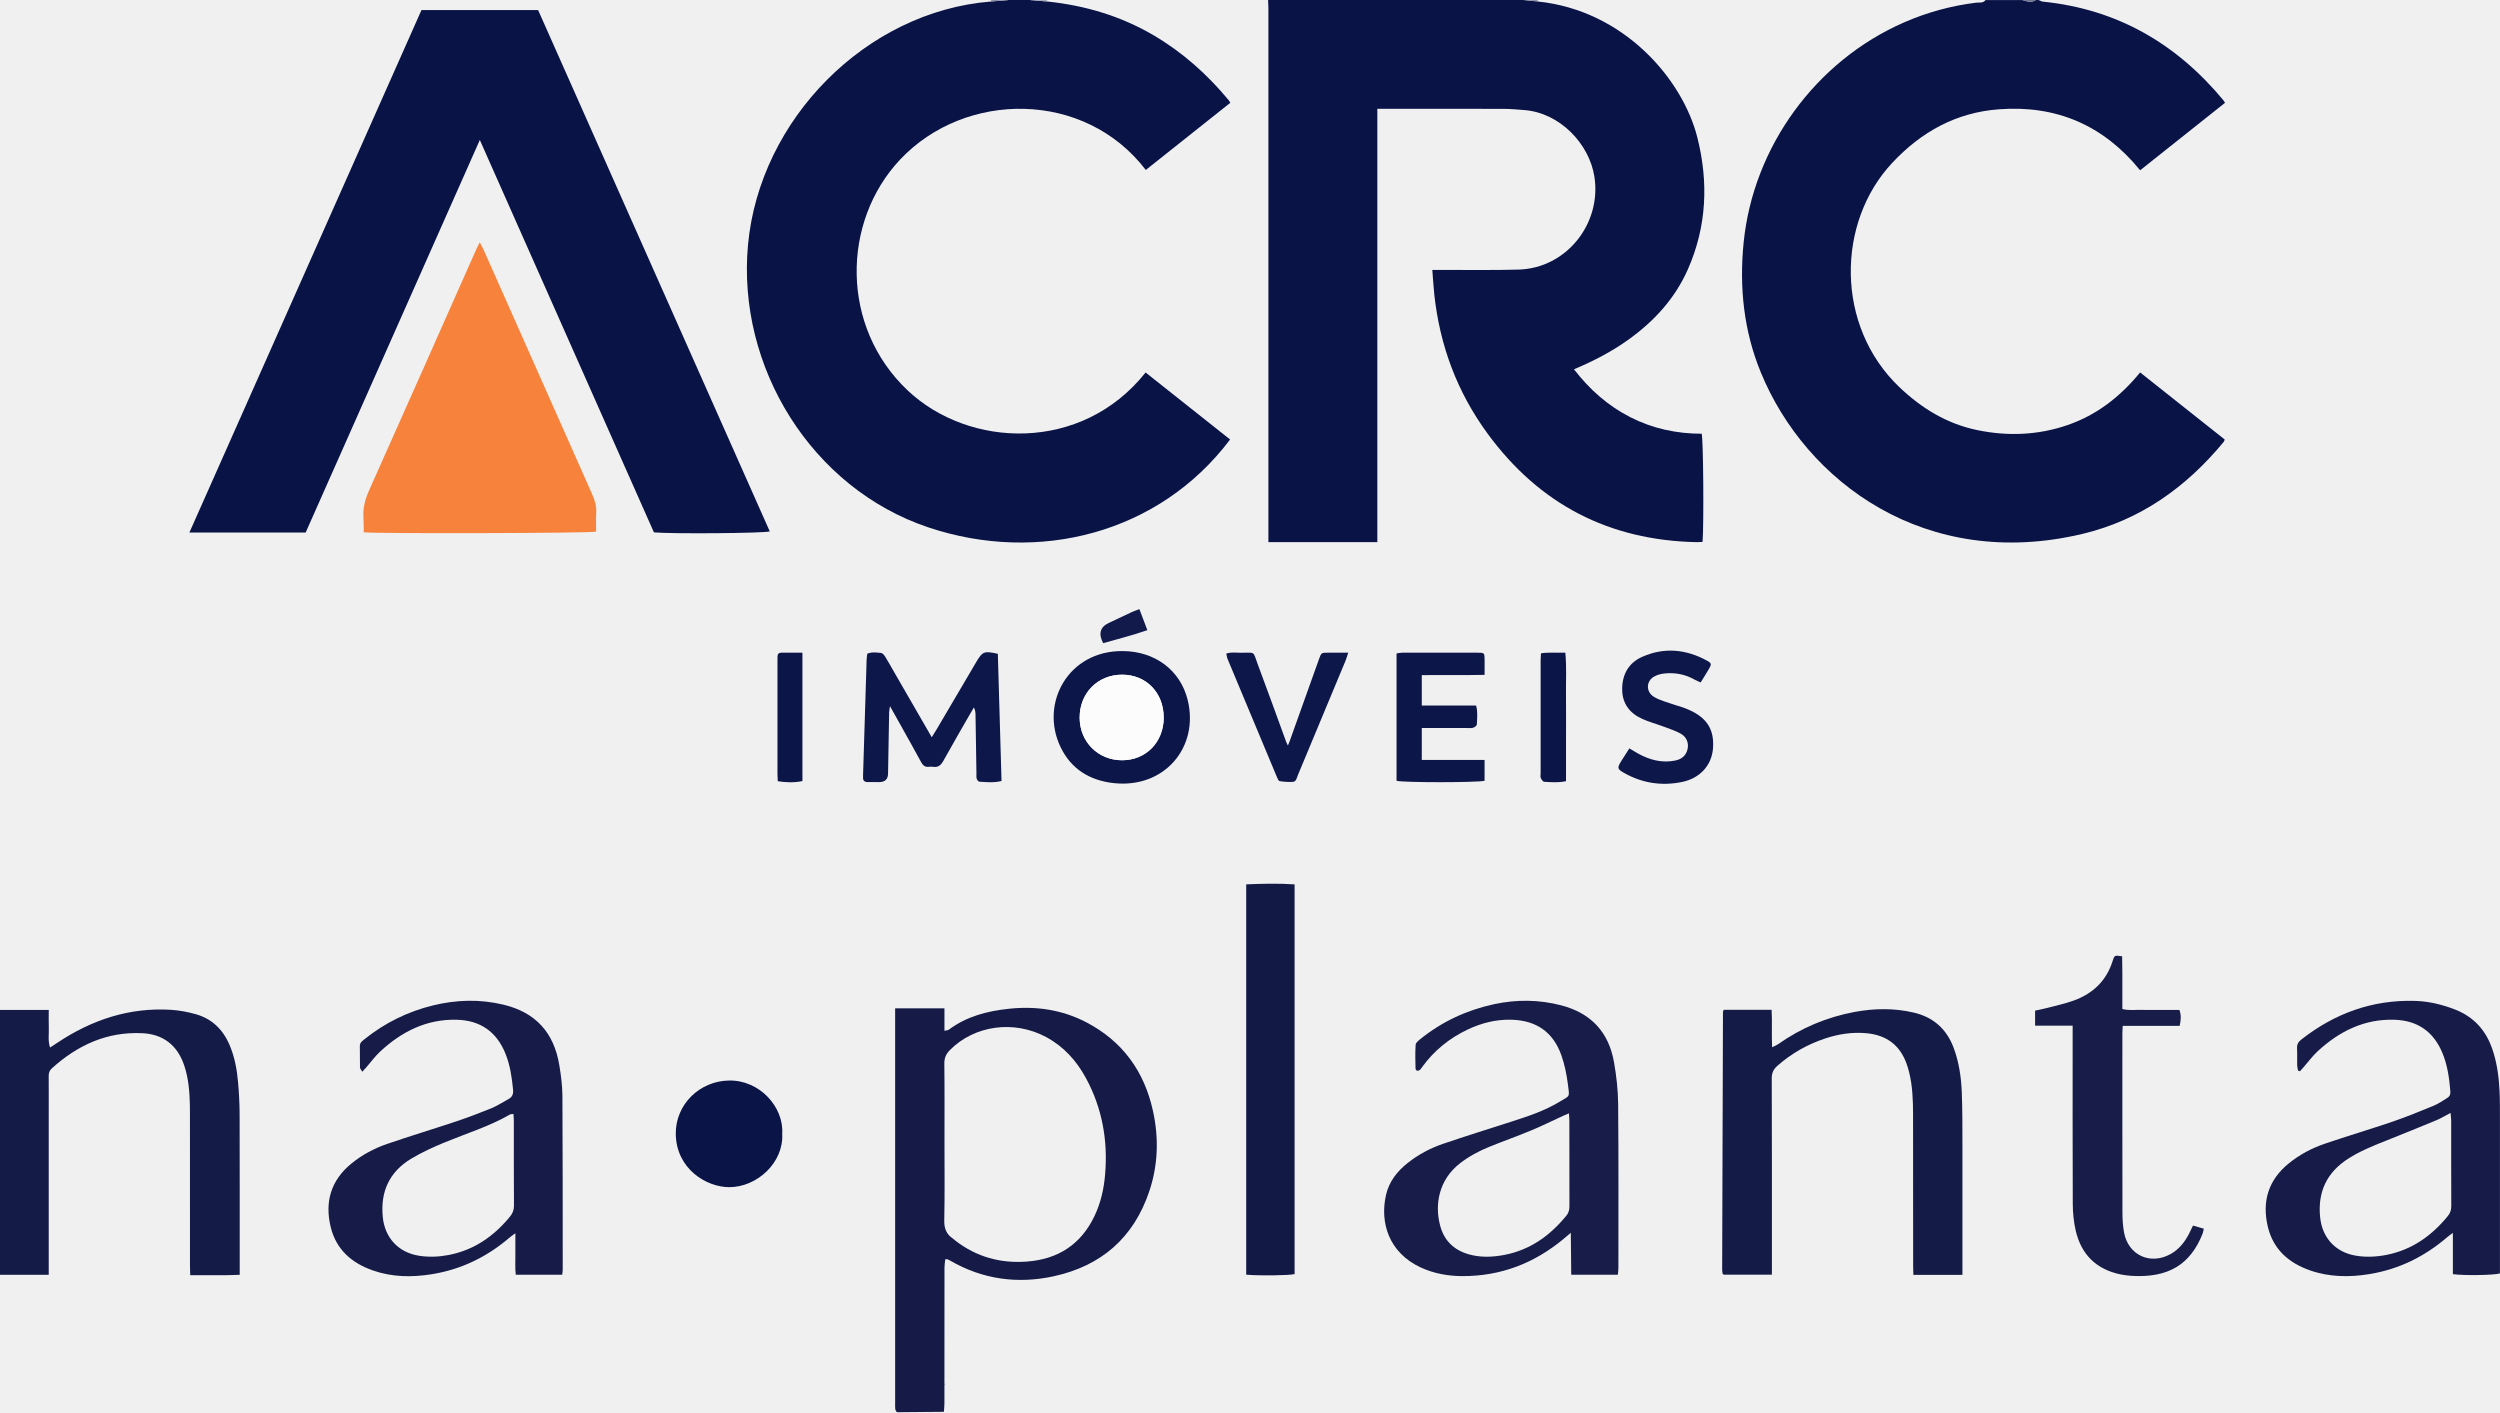
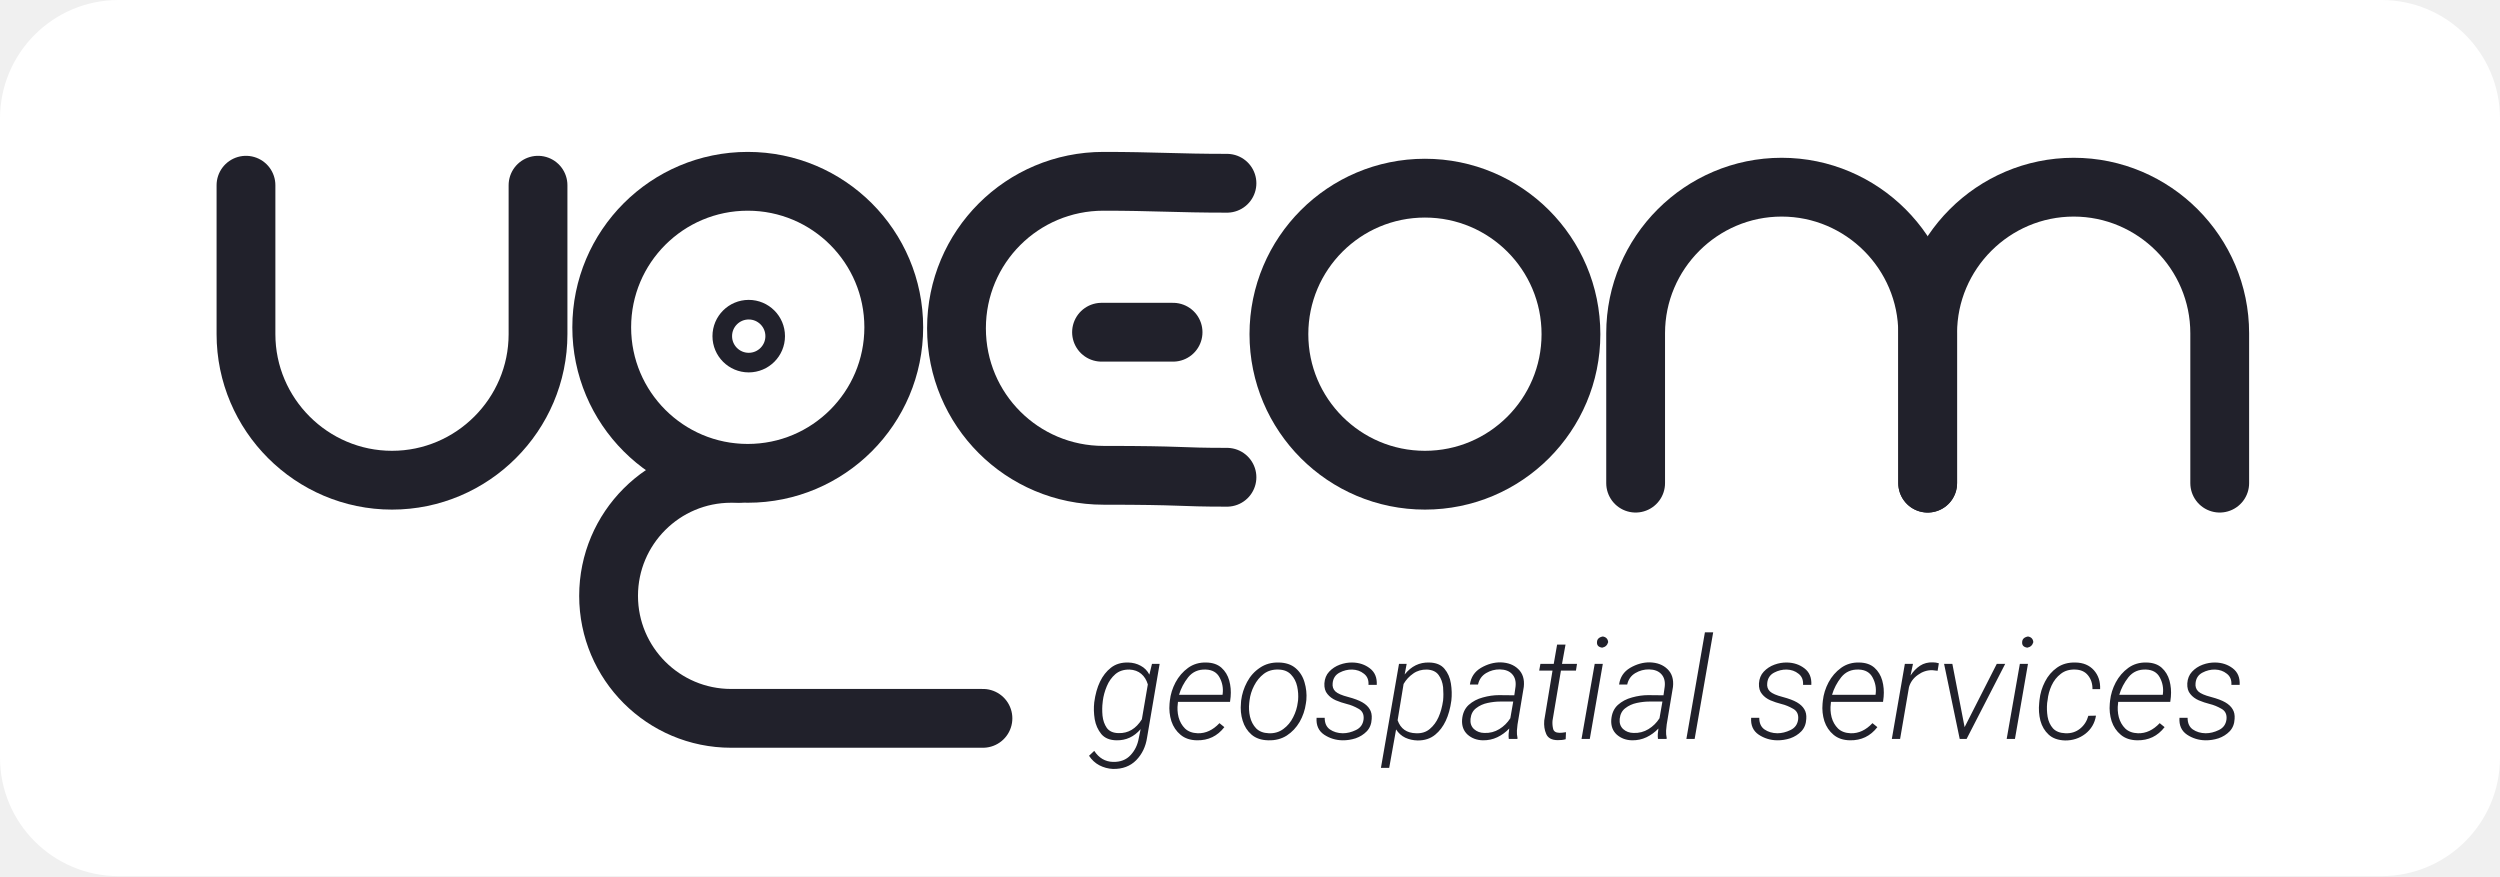
- <svg xmlns="http://www.w3.org/2000/svg" id="Layer_2" width="814.31" height="459.99" viewBox="0 0 814.31 459.99">
+ <svg xmlns="http://www.w3.org/2000/svg" id="Layer_2" data-name="Layer 2" version="1.1" viewBox="0 0 255.1 89.4">
  <defs>
-     <style>.cls-1{fill:#8c91a9;}.cls-1,.cls-2,.cls-3,.cls-4,.cls-5,.cls-6,.cls-7,.cls-8,.cls-9,.cls-10,.cls-11,.cls-12,.cls-13,.cls-14,.cls-15,.cls-16,.cls-17,.cls-18,.cls-19{stroke-width:0px;}.cls-2{fill:#091346;}.cls-3{fill:#a7aabd;}.cls-4{fill:#0b1547;}.cls-5{fill:#171d48;}.cls-6{fill:#0c1648;}.cls-7{fill:#6e7492;}.cls-8{fill:#151a46;}.cls-9{fill:#0c1548;}.cls-10{fill:#f7823b;}.cls-11{fill:#111a4b;}.cls-12{fill:#0d1749;}.cls-13{fill:#131945;}.cls-14{fill:#fcfcfd;}.cls-15{fill:#0d1648;}.cls-16{fill:#0a1447;}.cls-17{fill:#161c47;}.cls-18{fill:#151b47;}.cls-19{fill:#c5c6d0;}</style>
+     <style>
+       .cls-1 {
+         stroke-linecap: round;
+         stroke-width: 6px;
+       }
+ 
+       .cls-1, .cls-2 {
+         fill: none;
+         stroke: #21212b;
+         stroke-miterlimit: 10;
+       }
+ 
+       .cls-3 {
+         fill: #21212b;
+         font-family: Roboto-LightItalic, Roboto;
+         font-size: 14.5px;
+         font-style: italic;
+         font-weight: 300;
+       }
+ 
+       .cls-2 {
+         stroke-width: 2px;
+       }
+ 
+       .cls-4 {
+         fill: #fff;
+         stroke-width: 0px;
+       }
+     </style>
  </defs>
-   <g id="Layer_1-2">
-     <path class="cls-2" d="M500.85.48c28.23,2.91,47.24,25.42,52,44.24,3.7,14.64,3.08,29-3.03,42.92-4.23,9.63-11.11,17.09-19.61,23.14-5.36,3.82-11.17,6.82-17.53,9.51,5.09,6.57,11.02,11.86,18.31,15.58,7.32,3.74,15.14,5.4,23.29,5.41.53,1.88.74,29.25.29,35.22-.66.03-1.35.11-2.04.09-28.45-.6-51.09-12.33-67.95-35.3-9.94-13.54-15.58-28.69-17.39-45.32-.28-2.59-.42-5.2-.65-8.05,1.19,0,2.05,0,2.91,0,8.4-.02,16.8.13,25.19-.11,15.52-.43,27.07-14.9,24.7-30.23-1.66-10.77-11.29-20.81-22.75-21.72-2.23-.18-4.46-.39-6.69-.4-12.79-.04-25.59-.02-38.38-.02h-2.89v141.14h-35.48v-2.87c0-56.95,0-113.9,0-170.85,0-.96-.07-1.91-.1-2.87,27.67,0,55.34,0,83.02,0,1.6.16,3.2.32,4.8.48Z" />
-     <path class="cls-2" d="M664,0c.47.18.92.48,1.4.53,24.1,2.44,43.44,13.59,58.78,32.09.15.18.26.4.57.86-9.15,7.27-18.31,14.55-27.66,21.99-11.92-14.7-27.31-21.29-46.03-19.87-13.9,1.05-25.22,7.32-34.69,17.42-18.19,19.38-18.62,53.11,2.28,73.06,7.29,6.95,15.56,12,25.47,14.03,9.89,2.03,19.71,1.65,29.32-1.65,9.56-3.28,17.2-9.28,23.65-17.15,9.27,7.35,18.4,14.59,27.54,21.84-.11.31-.14.56-.27.72-12.24,14.86-27.25,25.57-46.17,30.06-50.89,12.07-89.92-16.89-104.61-52.53-5.6-13.58-7.09-27.81-5.64-42.36,3.13-31.27,23.5-59.18,52.27-71.75,7.51-3.28,15.34-5.42,23.49-6.42,1.01-.12,2.25.23,3.03-.85h12c1.44.38,2.88,1.05,4.32,0C663.36,0,663.68,0,664,0Z" />
-     <path class="cls-2" d="M341.05.48c12.31,1.28,23.94,4.7,34.67,10.99,9.49,5.57,17.55,12.78,24.54,21.23.15.18.24.41.47.79-9.17,7.29-18.34,14.58-27.52,21.87-19.88-26.04-58.8-25.9-80-3.41-19.1,20.26-19.51,54.53,2.47,75.25,19.97,18.82,56.62,20.38,77.47-5.87,9.17,7.27,18.35,14.55,27.52,21.82-23.1,30.7-62.52,40.6-98.26,28.64-38.04-12.74-62.48-52.25-58.76-92.12C247.44,38.94,282.05,3.71,322.82.49c1.92-.16,3.84-.32,5.75-.49,2.24,0,4.48,0,6.72,0,1.92.16,3.84.32,5.76.48Z" />
-     <path class="cls-19" d="M307.91,450.67c.01.18.02.35.03.53h-15.36c-.03-.13-.04-.27-.02-.4,5.12-.04,10.23-.08,15.35-.13Z" />
-     <path class="cls-3" d="M341.05.48c-1.92-.16-3.84-.32-5.76-.48,1.92,0,3.84,0,5.76,0,0,.16,0,.32,0,.48Z" />
-     <path class="cls-1" d="M328.58,0c-1.92.16-3.84.32-5.75.49,0-.16,0-.32,0-.49,1.92,0,3.84,0,5.76,0Z" />
-     <path class="cls-1" d="M500.85.48c-1.6-.16-3.2-.32-4.8-.48,1.6,0,3.2,0,4.8,0,0,.16,0,.32,0,.48Z" />
-     <path class="cls-7" d="M663.04,0c-1.44,1.05-2.88.38-4.32,0h4.32Z" />
-     <path class="cls-2" d="M175.27,3.27c25.19,56.69,50.32,113.25,75.46,169.82-1.64.6-31.5.85-37.73.32-18.79-42.36-37.63-84.82-56.71-127.82-19.06,42.95-37.88,85.39-56.73,127.87h-37.87C86.93,116.62,112.1,59.96,137.29,3.27h37.98Z" />
-     <path class="cls-10" d="M194.17,173.17c-1.89.52-71.64.7-75.69.21-.03-1.5.02-3.07-.09-4.63-.24-3.18.5-6.06,1.82-9,11.69-26.11,23.26-52.28,34.87-78.42.31-.7.69-1.38,1.2-2.4.54,1.06.96,1.79,1.3,2.56,11.77,26.51,23.52,53.03,35.32,79.53.86,1.94,1.43,3.84,1.3,5.99-.12,2.06-.03,4.14-.03,6.15Z" />
-     <path class="cls-8" d="M307.46,459.86c-5.12.04-10.23.08-15.35.13-.17-.34-.46-.66-.5-1.01-.08-.71-.04-1.44-.04-2.16,0-41.82,0-83.64,0-125.45,0-.94,0-1.88,0-2.93h16.06v7.32c.71-.18,1.14-.16,1.4-.36,5.84-4.36,12.58-6.09,19.67-6.83,8.79-.92,17.23.3,25.12,4.41,11.82,6.15,18.9,15.99,21.73,28.87,1.94,8.82,1.68,17.66-1.23,26.27-5.09,15.07-15.64,24.21-31.05,27.58-11.83,2.59-23.19,1.04-33.79-5.09-.28-.16-.56-.31-.85-.43-.14-.05-.31,0-.74,0-.08.88-.25,1.79-.25,2.71-.02,14.71,0,29.42-.02,44.14,0,.95-.11,1.91-.17,2.86ZM307.64,372.31c0,8.4.11,16.8-.07,25.2-.06,2.61.67,4.47,2.76,5.89.33.22.61.51.93.76,6.84,5.26,14.62,7.4,23.15,6.77,10.16-.74,17.67-5.54,22.1-14.85,2.05-4.31,3.07-8.89,3.46-13.63.92-11.03-.96-21.5-6.24-31.27-3.07-5.67-7.26-10.32-13.01-13.4-10.43-5.59-23.29-3.83-31.27,4.21-1.25,1.26-1.88,2.54-1.86,4.41.11,8.64.05,17.28.05,25.92Z" />
-     <path class="cls-18" d="M639.22,415.25h-15.99c-.03-.94-.07-1.86-.07-2.78,0-16.48.01-32.96-.03-49.43-.01-4.64-.16-9.28-1.29-13.82-.25-1-.55-2-.91-2.97-2.24-6.05-6.71-9.14-13.02-9.71-4.61-.42-9.08.27-13.45,1.73-5.76,1.92-10.93,4.85-15.5,8.87-1.28,1.13-1.87,2.3-1.86,4.1.08,20.32.05,40.63.05,60.95,0,.94,0,1.88,0,2.99h-15.73c-.05-.05-.12-.1-.17-.15-.05-.06-.13-.12-.15-.19-.06-.39-.15-.78-.15-1.18.08-28,.16-55.99.26-83.99,0-.22.14-.43.25-.76h15.59c.23,3.93-.03,7.88.17,12.21.88-.45,1.45-.65,1.92-.98,7.56-5.33,15.89-8.84,24.97-10.53,6.43-1.19,12.88-1.28,19.28.22,6.3,1.49,10.61,5.27,12.92,11.36,1.8,4.77,2.51,9.76,2.7,14.79.22,5.67.19,11.36.2,17.03.02,13.12,0,26.24,0,39.35v2.86Z" />
-     <path class="cls-18" d="M15.88,415.23H0v-86.28h15.88c0,2.07-.06,4.05.02,6.02.07,1.95-.34,3.96.4,6.24.95-.62,1.66-1.08,2.36-1.55,11.22-7.48,23.45-11.58,37.06-10.74,2.69.17,5.4.69,7.99,1.41,5.25,1.46,8.85,4.93,11.01,9.91,1.7,3.93,2.46,8.1,2.83,12.33.31,3.5.49,7.03.5,10.54.05,16.56.02,33.12.03,49.67,0,.71,0,1.42,0,2.46-5.39.25-10.61.06-16.12.13-.03-1.12-.08-2.05-.08-2.98,0-16.48-.01-32.96-.01-49.43,0-4.32-.09-8.64-1.03-12.88-.24-1.09-.54-2.17-.9-3.22-2.22-6.42-6.8-9.99-13.56-10.32-11.54-.57-21.16,3.91-29.55,11.5-.79.72-.98,1.55-.97,2.57.04,4.32.01,8.64.01,12.96,0,16.24,0,32.48,0,48.71,0,.93,0,1.87,0,2.96Z" />
-     <path class="cls-5" d="M527,415.21h-15.21c-.05-4.43-.09-8.81-.14-13.66-.98.83-1.56,1.33-2.16,1.83-9.61,8.06-20.63,12.33-33.22,12.28-4.67-.02-9.23-.84-13.51-2.82-10.33-4.78-13.38-14.55-11.3-23.64,1.01-4.39,3.68-7.74,7.17-10.48,3.43-2.69,7.25-4.73,11.34-6.13,7.4-2.53,14.87-4.84,22.31-7.24,5.4-1.74,10.8-3.5,15.68-6.47,3.49-2.12,3.31-1.29,2.75-5.66-.41-3.22-1.07-6.49-2.15-9.54-2.7-7.57-8.2-11.3-16.2-11.53-5.07-.14-9.82,1.06-14.36,3.22-5.88,2.8-10.81,6.77-14.67,12.05-.24.32-.44.68-.72.96-.67.66-1.51.47-1.54-.43-.08-2.56-.12-5.12.04-7.67.04-.62.85-1.28,1.44-1.76,7.15-5.78,15.27-9.55,24.25-11.46,7.22-1.53,14.41-1.48,21.6.37,9.79,2.52,15.61,8.72,17.33,18.6.78,4.47,1.3,9.04,1.34,13.57.16,17.83.08,35.67.08,53.5,0,.62-.11,1.24-.18,2.1ZM511.05,362.65c-.93.39-1.43.58-1.91.8-3.48,1.6-6.91,3.31-10.43,4.77-4.49,1.87-9.08,3.49-13.59,5.32-3.41,1.38-6.64,3.11-9.57,5.38-6.83,5.3-8.35,13.34-6.43,20.41,1.31,4.8,4.46,7.82,9.19,9.2,3.85,1.12,7.74.97,11.62.24,8.49-1.61,15.03-6.33,20.37-12.93.77-.95.9-1.97.9-3.12-.02-9.11,0-18.21-.02-27.32,0-.78-.07-1.57-.13-2.75Z" />
-     <path class="cls-17" d="M748.51,348.71c-.09-.6-.25-1.2-.27-1.8-.04-1.84.06-3.68-.04-5.52-.06-1.27.47-2.07,1.43-2.82,10.9-8.53,23.19-12.99,37.1-12.55,4.5.14,8.84,1.2,13.04,2.85,6.06,2.39,9.95,6.75,12.04,12.84,1.49,4.35,2.11,8.86,2.34,13.41.16,3.19.14,6.4.14,9.59.01,15.83,0,31.67,0,47.5v2.57c-1.72.59-11.89.74-15.33.24v-13.44c-.86.64-1.35.97-1.8,1.36-7.37,6.35-15.78,10.5-25.42,12.07-6.56,1.07-13.08.98-19.41-1.25-6.9-2.43-11.9-6.86-13.65-14.21-1.95-8.2.17-15.18,6.81-20.59,3.51-2.86,7.48-4.96,11.72-6.41,7.4-2.53,14.9-4.74,22.3-7.27,4.52-1.55,8.95-3.38,13.37-5.2,1.46-.6,2.77-1.58,4.15-2.39.84-.49,1.19-1.16,1.11-2.18-.35-4.32-.93-8.58-2.62-12.61-2.89-6.91-8.09-10.5-15.56-10.74-9.86-.32-17.98,3.76-25.04,10.26-1.64,1.5-2.97,3.34-4.44,5.02-.44.5-.89,1-1.33,1.5-.22-.08-.44-.16-.66-.24ZM798.19,362.51c-1.78.93-3.06,1.73-4.44,2.31-5.52,2.29-11.07,4.54-16.62,6.75-4.23,1.68-8.45,3.38-12.3,5.86-6.92,4.45-9.92,10.78-9.12,18.96.65,6.73,4.94,11.45,11.52,12.59,3.35.58,6.68.43,10.01-.21,8.31-1.62,14.76-6.18,20.04-12.63.8-.98,1.17-1.97,1.16-3.25-.05-9.27-.02-18.54-.03-27.81,0-.69-.1-1.37-.2-2.56Z" />
-     <path class="cls-17" d="M183.12,415.21h-15.13c-.25-2.23-.09-4.45-.12-6.65-.03-2.15,0-4.3,0-6.87-.77.57-1.32.93-1.82,1.36-7.38,6.34-15.82,10.46-25.45,12-6.48,1.04-12.92.95-19.18-1.25-6.9-2.42-11.93-6.8-13.71-14.15-1.98-8.19.09-15.18,6.71-20.62,3.5-2.87,7.47-4.98,11.71-6.44,7.39-2.54,14.89-4.79,22.3-7.27,3.93-1.32,7.82-2.78,11.66-4.35,1.91-.78,3.65-1.97,5.48-2.94,1.29-.68,1.68-1.63,1.54-3.13-.38-4-.95-7.93-2.46-11.68-2.87-7.13-8.15-10.85-15.83-11.06-9.86-.27-17.96,3.84-25,10.36-1.63,1.51-2.95,3.35-4.42,5.04-.4.46-.81.9-1.39,1.53-.35-.63-.74-1-.75-1.39-.06-2.32,0-4.64-.05-6.96-.02-1.16.8-1.68,1.54-2.27,6.65-5.32,14.12-9.01,22.4-11.01,7.57-1.83,15.11-2.05,22.77-.23,10.59,2.51,16.52,9.16,18.26,19.7.55,3.3.99,6.67,1.01,10,.11,18.87.09,37.74.1,56.62,0,.46-.09.93-.16,1.63ZM167.25,362.85c-.64.08-.91.04-1.1.15-6.75,3.89-14.18,6.17-21.32,9.11-3.75,1.55-7.48,3.25-10.95,5.34-7.04,4.25-9.99,10.69-9.21,18.88.65,6.81,5.04,11.59,11.71,12.68,3.28.53,6.53.39,9.77-.23,8.22-1.59,14.64-6.05,19.9-12.42.91-1.1,1.37-2.18,1.36-3.66-.07-9.11-.03-18.22-.04-27.33,0-.77-.07-1.54-.11-2.51Z" />
-     <path class="cls-13" d="M405.92,415.18v-127.12c5.16-.23,10.38-.35,15.76,0v126.94c-1.7.45-11.58.59-15.76.19Z" />
-     <path class="cls-5" d="M675.1,334.09h-12.22v-4.91c1.07-.23,2.3-.45,3.51-.77,3.08-.82,6.23-1.46,9.22-2.56,6.19-2.28,10.55-6.47,12.55-12.91.56-1.82.63-1.8,3.07-1.46.03,1.83.06,3.71.07,5.59.01,1.92,0,3.84,0,5.76v5.82c2.19.59,4.26.22,6.3.29,2,.07,4,.01,6,.01s4.15,0,6.29,0c.63,1.73.5,3.34.07,5.2h-18.54c-.05,1.02-.11,1.8-.11,2.58,0,19.36-.02,38.72.02,58.08,0,2.23.12,4.49.53,6.67,1.4,7.42,8.61,10.68,15.21,6.96,2.66-1.5,4.5-3.79,5.89-6.47.43-.84.83-1.7,1.35-2.77,1.17.33,2.28.65,3.51,1-.14.64-.17,1.11-.34,1.53-4.02,10.22-11.22,14.54-23.11,13.85-1.19-.07-2.39-.23-3.56-.46-7.95-1.61-12.89-6.44-14.7-14.28-.66-2.85-.95-5.85-.96-8.79-.08-18.32-.04-36.64-.04-54.96v-2.99Z" />
-     <path class="cls-12" d="M303.49,240.13c.67-1.07,1.15-1.79,1.58-2.54,4.3-7.29,8.59-14.59,12.88-21.89,2.07-3.52,2.57-3.73,7.07-2.74.41,13.69.81,27.47,1.2,41.43-2.53.63-4.9.38-7.25.22-.31-.02-.73-.59-.84-.99-.16-.52-.07-1.11-.08-1.67-.1-6.39-.19-12.79-.3-19.18-.01-.75-.1-1.5-.53-2.34-.38.65-.78,1.3-1.15,1.95-2.94,5.13-5.91,10.24-8.77,15.4-.79,1.42-1.68,2.26-3.37,1.99-.47-.08-.96-.05-1.44,0-1.21.12-1.89-.47-2.44-1.5-2.13-3.93-4.33-7.83-6.5-11.73-1.13-2.02-2.26-4.04-3.66-6.53-.14.99-.27,1.54-.28,2.09-.13,6.63-.24,13.27-.35,19.9q-.05,2.73-2.87,2.75c-1.28,0-2.56,0-3.84-.01-.96-.02-1.48-.49-1.43-1.49.01-.24,0-.48,0-.72.38-12.54.77-25.09,1.16-37.63.02-.63.13-1.26.21-1.97,1.49-.64,3.01-.39,4.48-.25.48.04,1.03.69,1.34,1.19,1.17,1.9,2.26,3.86,3.37,5.8,3.87,6.71,7.74,13.41,11.81,20.46Z" />
-     <path class="cls-16" d="M254.79,369.27c.53,9.48-8.27,17.42-17.23,17.42-7.47,0-17.3-5.94-17.44-17.35-.11-9.58,7.75-17.25,17.37-17.39,10.01-.14,17.83,8.66,17.3,17.31Z" />
-     <path class="cls-6" d="M365.65,212.07c10.5.03,18.84,6.2,21.22,15.98,3.75,15.41-7.63,28.78-24,27.04-7.85-.83-13.98-4.56-17.44-11.79-6.8-14.21,2.52-31.39,20.22-31.23ZM379.05,233.7c0-8.07-5.7-13.94-13.55-13.94-7.94,0-13.86,6-13.83,14.02.03,7.85,5.98,13.83,13.79,13.85,7.81.02,13.59-5.9,13.6-13.93Z" />
-     <path class="cls-15" d="M463.12,247.53h20.44v6.78c-2.02.61-26.47.63-28.67.02v-41.49c.62-.09,1.23-.24,1.83-.24,8.23-.02,16.46-.02,24.69,0,2.07,0,2.13.09,2.16,2.18.02,1.57,0,3.15,0,5.04-6.98.14-13.65,0-20.46.09v9.9h17.69c.6,2.22.32,4.22.24,6.18-.02.39-.76.95-1.26,1.07-.75.18-1.59.06-2.39.06-4.71,0-9.41,0-14.28,0v10.42Z" />
-     <path class="cls-12" d="M530.71,243.76c1.16.69,1.96,1.2,2.79,1.66,3.81,2.09,7.82,3.21,12.19,2.3,2.04-.42,3.48-1.57,3.98-3.67.47-2.02-.28-4.01-2.25-5.1-1.73-.95-3.65-1.57-5.51-2.27-2.31-.86-4.72-1.5-6.97-2.51-4.14-1.85-6.57-5.05-6.56-9.71,0-4.83,2.15-8.59,6.58-10.54,7.2-3.18,14.32-2.43,21.15,1.32,1.36.75,1.4,1.15.62,2.5-.87,1.5-1.81,2.96-2.79,4.55-.79-.37-1.37-.59-1.9-.89-3.09-1.76-6.43-2.4-9.92-2.03-1.16.12-2.39.45-3.38,1.03-2.59,1.51-2.64,4.9-.11,6.52,1.06.68,2.29,1.13,3.48,1.55,1.95.69,3.95,1.27,5.92,1.92.68.22,1.35.5,2.01.78,6,2.61,8.44,6.56,7.91,12.76-.47,5.36-4.21,9.57-10.03,10.77-6.64,1.38-13.03.41-18.97-2.97-2.17-1.24-2.23-1.62-.92-3.74.83-1.34,1.69-2.66,2.69-4.23Z" />
-     <path class="cls-12" d="M419.5,242.85c.24-.59.43-1.01.58-1.44,3.2-8.94,6.38-17.89,9.59-26.83.71-1.99.76-1.98,2.93-1.99,2.05-.01,4.1,0,6.55,0-.38,1.14-.57,1.89-.86,2.59-5.18,12.46-10.37,24.92-15.57,37.37-.36.86-.48,2.06-1.65,2.13-1.41.08-2.86-.02-4.25-.24-.36-.06-.68-.82-.89-1.32-5.37-12.81-10.73-25.64-16.07-38.46-.21-.49-.26-1.05-.43-1.77,1.58-.53,3.09-.3,4.55-.28,5.16.06,3.98-.81,5.81,4.06,3.11,8.29,6.1,16.64,9.14,24.95.13.37.33.71.58,1.23Z" />
-     <path class="cls-4" d="M261.37,212.6v41.82c-2.69.55-5.3.47-8.03.04-.04-.92-.1-1.63-.1-2.34,0-12.3,0-24.6,0-36.9,0-.48,0-.96.02-1.44.02-.78.46-1.18,1.21-1.18,2.21-.02,4.43,0,6.91,0Z" />
-     <path class="cls-9" d="M510.11,254.44c-2.52.55-4.82.33-7.1.22-.41-.02-.9-.74-1.14-1.24-.19-.39-.05-.94-.05-1.42,0-12.22,0-24.44,0-36.66,0-.78.07-1.56.12-2.54,2.67-.4,5.17-.11,7.92-.22.47,4.79.16,9.39.22,13.98.06,4.63.01,9.27.01,13.9s0,9.24,0,13.98Z" />
-     <path class="cls-11" d="M359.33,209.5q-2.41-4.59,1.8-6.58c2.52-1.19,5.04-2.4,7.57-3.57.7-.32,1.44-.56,2.43-.94.89,2.34,1.69,4.45,2.59,6.85-4.89,1.7-9.64,2.88-14.41,4.24Z" />
-     <path class="cls-14" d="M379.05,233.7c0,8.02-5.78,13.95-13.6,13.93-7.81-.02-13.76-5.99-13.79-13.85-.03-8.01,5.89-14.01,13.83-14.02,7.85,0,13.55,5.87,13.55,13.94Z" />
+   <rect class="cls-4" width="255.1" height="89.4" rx="12.1" ry="12.1" />
+   <g>
+     <text class="cls-3" transform="translate(111 75.4)">
+       <tspan x="0" y="0">geospatial services</tspan>
+     </text>
+     <circle class="cls-2" cx="76.4" cy="34.3" r="2.7" />
+     <path class="cls-1" d="M125.2,18.7c-5.1,0-7.5-.2-12.6-.2-8.3,0-15,6.7-15,15s6.7,15,15,15,7.5.2,12.6.2" />
+     <circle class="cls-1" cx="145.4" cy="34.1" r="14.9" />
+     <g>
+       <path class="cls-1" d="M196.7,49.3v-15.3c0-8.2-6.7-14.9-14.9-14.9s-14.9,6.7-14.9,14.9v15.3" />
+       <path class="cls-1" d="M226.5,49.3v-15.3c0-8.2-6.7-14.9-14.9-14.9s-14.9,6.7-14.9,14.9v15.3" />
+     </g>
+     <circle class="cls-1" cx="76.3" cy="33.4" r="14.9" />
+     <path class="cls-1" d="M75.3,48.3h-.7c-6.9,0-12.5,5.6-12.5,12.5s5.6,12.5,12.5,12.5h25.7" />
+     <path class="cls-1" d="M25.1,18.9v15.2c0,8.2,6.7,14.9,14.9,14.9s14.9-6.7,14.9-14.9v-15.2" />
+     <line class="cls-1" x1="112.4" y1="33.9" x2="119.7" y2="33.9" />
  </g>
</svg>
